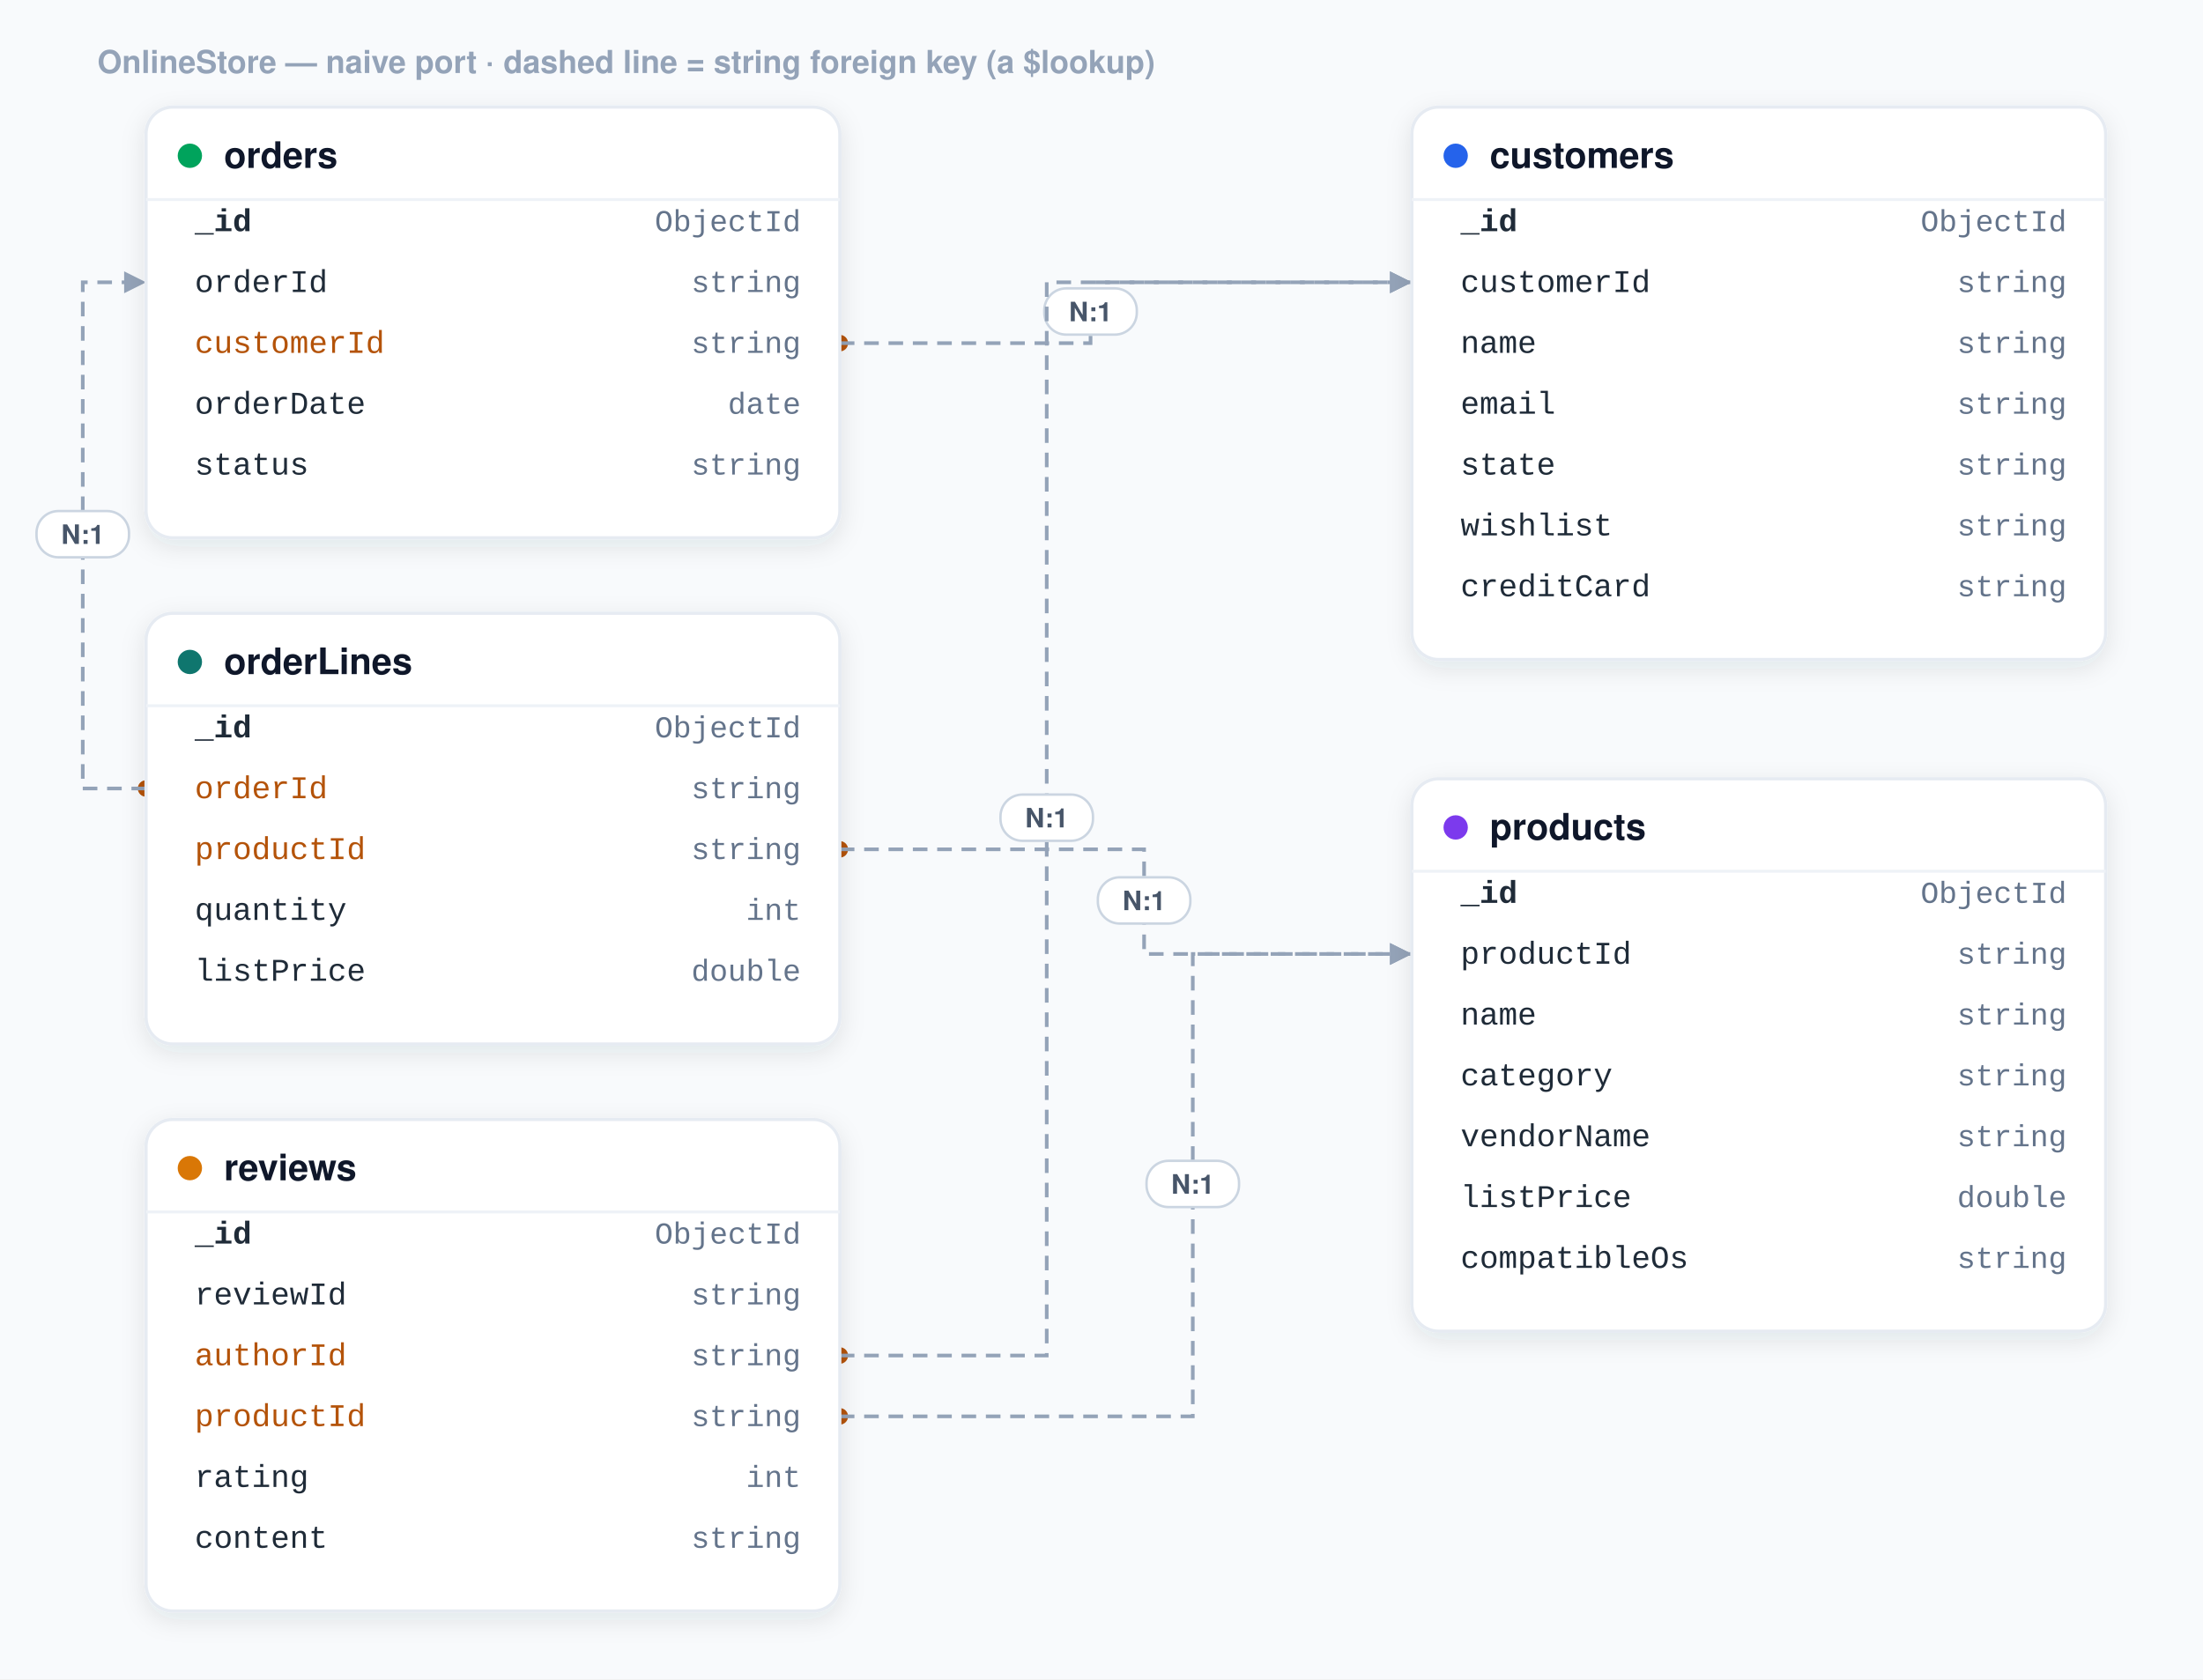
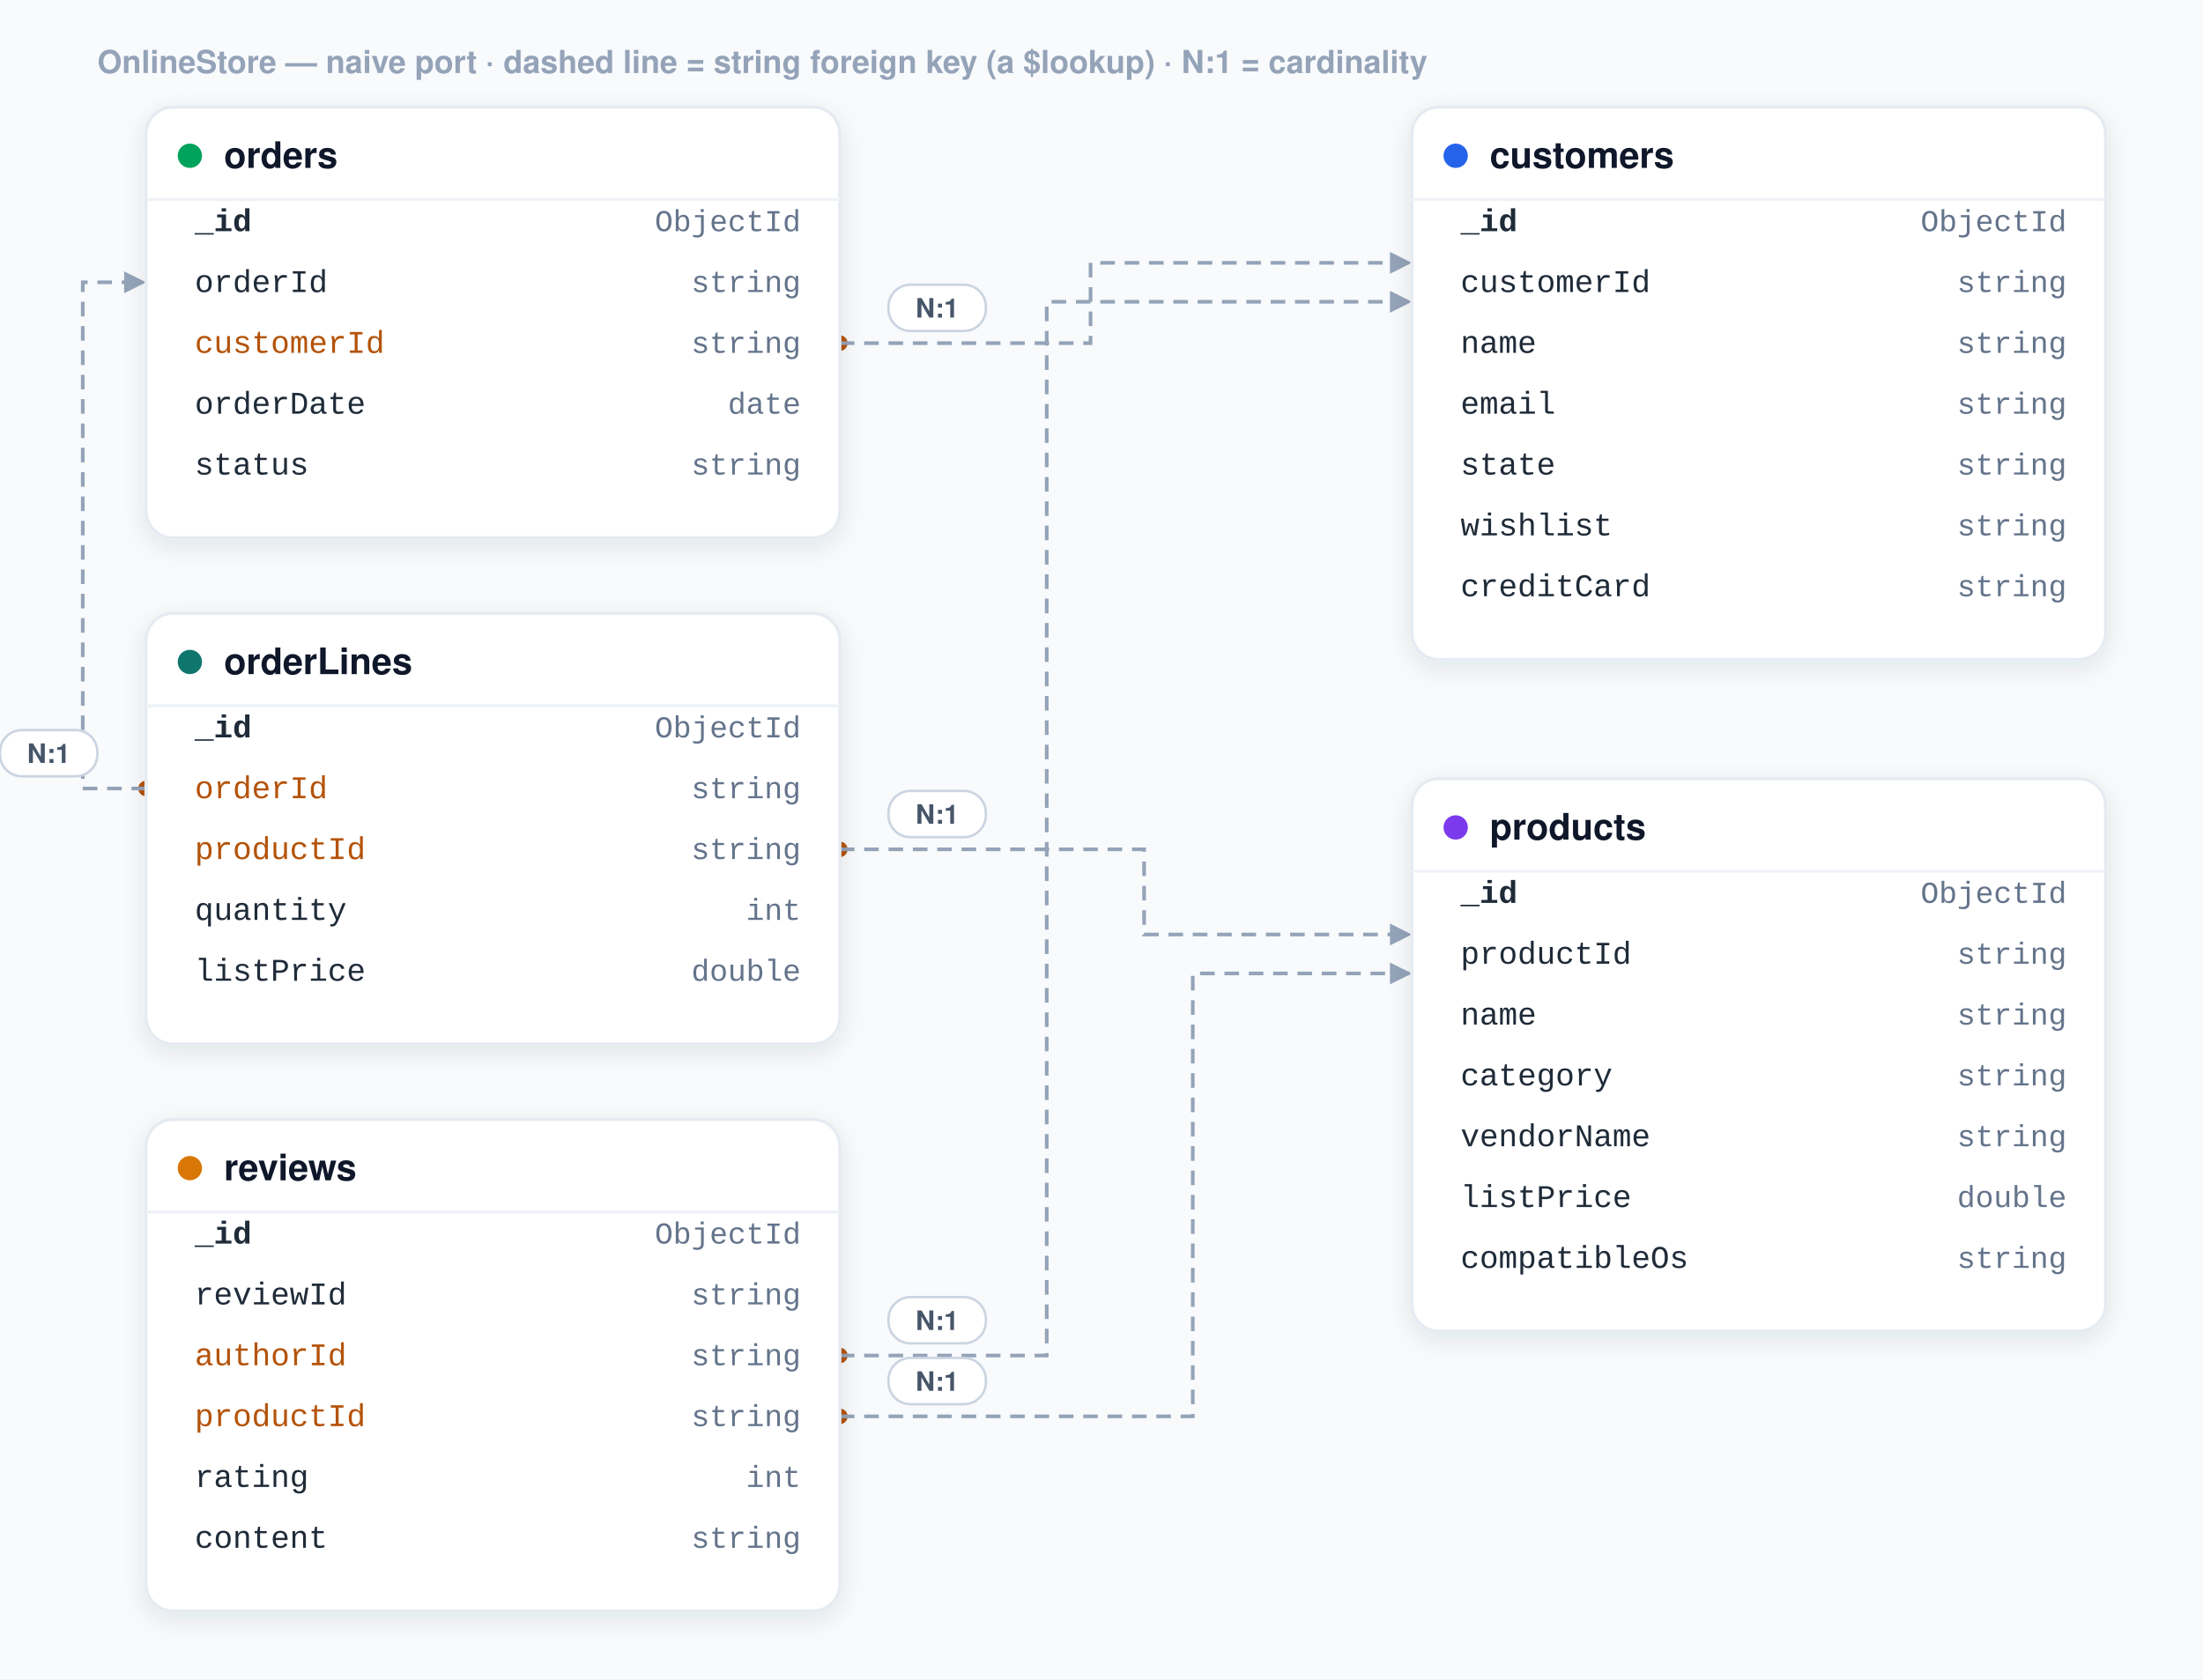
<svg xmlns="http://www.w3.org/2000/svg" viewBox="0 0 905 690" font-family="'Segoe UI', Helvetica, Arial, sans-serif">
  <defs>
    <filter id="sh" x="-8%" y="-8%" width="116%" height="122%">
      <feDropShadow dx="0" dy="3" stdDeviation="5" flood-color="#1e293b" flood-opacity="0.10" />
    </filter>
  </defs>
  <rect width="905" height="690" fill="#f8fafc" />
-   <text x="40" y="30" font-size="13" font-family="'Segoe UI', Helvetica, Arial, sans-serif" fill="#94a3b8" font-weight="600">OnlineStore — naive port  ·  dashed line = string foreign key (a $lookup)</text>
-   <circle cx="345" cy="141" r="3.4" fill="#b45309" />
-   <path d="M345,141 H448 V116 H580" fill="none" stroke="#94a3b8" stroke-width="1.5" stroke-dasharray="6,4" />
-   <path d="M580,116 l-9,-4.5 l0,9 z" fill="#94a3b8" />
-   <rect x="429" y="118.5" width="38" height="19" rx="9" fill="#fff" stroke="#cbd5e1" stroke-width="1" />
-   <text x="448" y="132" font-size="11" font-weight="700" text-anchor="middle" fill="#475569" font-family="'Segoe UI', Helvetica, Arial, sans-serif">N:1</text>
-   <circle cx="60" cy="324" r="3.4" fill="#b45309" />
+   <text x="40" y="30" font-size="13" font-family="'Segoe UI', Helvetica, Arial, sans-serif" fill="#94a3b8" font-weight="600">OnlineStore — naive port  ·  dashed line = string foreign key (a $lookup)  ·  N:1 = cardinality</text>
+   <circle cx="345" cy="141" r="3.2" fill="#b45309" />
+   <path d="M345,141 H448 V108 H580" fill="none" stroke="#94a3b8" stroke-width="1.5" stroke-dasharray="6,4" />
+   <path d="M580,108 l-9,-4.5 l0,9 z" fill="#94a3b8" />
+   <rect x="365" y="117" width="40" height="19" rx="9" fill="#fff" stroke="#cbd5e1" stroke-width="1" />
+   <text x="385" y="130.5" font-size="11" font-weight="700" text-anchor="middle" fill="#475569" font-family="'Segoe UI', Helvetica, Arial, sans-serif">N:1</text>
+   <circle cx="60" cy="324" r="3.2" fill="#b45309" />
  <path d="M60,324 H34 V116 H60" fill="none" stroke="#94a3b8" stroke-width="1.5" stroke-dasharray="6,4" />
  <path d="M60,116 l-9,-4.5 l0,9 z" fill="#94a3b8" />
-   <rect x="15" y="210" width="38" height="19" rx="9" fill="#fff" stroke="#cbd5e1" stroke-width="1" />
-   <text x="34" y="223.5" font-size="11" font-weight="700" text-anchor="middle" fill="#475569" font-family="'Segoe UI', Helvetica, Arial, sans-serif">N:1</text>
-   <circle cx="345" cy="349" r="3.4" fill="#b45309" />
-   <path d="M345,349 H470 V392 H580" fill="none" stroke="#94a3b8" stroke-width="1.5" stroke-dasharray="6,4" />
-   <path d="M580,392 l-9,-4.5 l0,9 z" fill="#94a3b8" />
-   <rect x="451" y="360.5" width="38" height="19" rx="9" fill="#fff" stroke="#cbd5e1" stroke-width="1" />
-   <text x="470" y="374" font-size="11" font-weight="700" text-anchor="middle" fill="#475569" font-family="'Segoe UI', Helvetica, Arial, sans-serif">N:1</text>
-   <circle cx="345" cy="557" r="3.4" fill="#b45309" />
-   <path d="M345,557 H430 V116 H580" fill="none" stroke="#94a3b8" stroke-width="1.5" stroke-dasharray="6,4" />
-   <path d="M580,116 l-9,-4.5 l0,9 z" fill="#94a3b8" />
-   <rect x="411" y="326.5" width="38" height="19" rx="9" fill="#fff" stroke="#cbd5e1" stroke-width="1" />
-   <text x="430" y="340" font-size="11" font-weight="700" text-anchor="middle" fill="#475569" font-family="'Segoe UI', Helvetica, Arial, sans-serif">N:1</text>
-   <circle cx="345" cy="582" r="3.4" fill="#b45309" />
-   <path d="M345,582 H490 V392 H580" fill="none" stroke="#94a3b8" stroke-width="1.5" stroke-dasharray="6,4" />
-   <path d="M580,392 l-9,-4.5 l0,9 z" fill="#94a3b8" />
-   <rect x="471" y="477" width="38" height="19" rx="9" fill="#fff" stroke="#cbd5e1" stroke-width="1" />
-   <text x="490" y="490.5" font-size="11" font-weight="700" text-anchor="middle" fill="#475569" font-family="'Segoe UI', Helvetica, Arial, sans-serif">N:1</text>
+   <rect x="0" y="300" width="40" height="19" rx="9" fill="#fff" stroke="#cbd5e1" stroke-width="1" />
+   <text x="20" y="313.5" font-size="11" font-weight="700" text-anchor="middle" fill="#475569" font-family="'Segoe UI', Helvetica, Arial, sans-serif">N:1</text>
+   <circle cx="345" cy="349" r="3.2" fill="#b45309" />
+   <path d="M345,349 H470 V384 H580" fill="none" stroke="#94a3b8" stroke-width="1.5" stroke-dasharray="6,4" />
+   <path d="M580,384 l-9,-4.5 l0,9 z" fill="#94a3b8" />
+   <rect x="365" y="325" width="40" height="19" rx="9" fill="#fff" stroke="#cbd5e1" stroke-width="1" />
+   <text x="385" y="338.5" font-size="11" font-weight="700" text-anchor="middle" fill="#475569" font-family="'Segoe UI', Helvetica, Arial, sans-serif">N:1</text>
+   <circle cx="345" cy="557" r="3.2" fill="#b45309" />
+   <path d="M345,557 H430 V124 H580" fill="none" stroke="#94a3b8" stroke-width="1.5" stroke-dasharray="6,4" />
+   <path d="M580,124 l-9,-4.5 l0,9 z" fill="#94a3b8" />
+   <rect x="365" y="533" width="40" height="19" rx="9" fill="#fff" stroke="#cbd5e1" stroke-width="1" />
+   <text x="385" y="546.5" font-size="11" font-weight="700" text-anchor="middle" fill="#475569" font-family="'Segoe UI', Helvetica, Arial, sans-serif">N:1</text>
+   <circle cx="345" cy="582" r="3.2" fill="#b45309" />
+   <path d="M345,582 H490 V400 H580" fill="none" stroke="#94a3b8" stroke-width="1.5" stroke-dasharray="6,4" />
+   <path d="M580,400 l-9,-4.5 l0,9 z" fill="#94a3b8" />
+   <rect x="365" y="558" width="40" height="19" rx="9" fill="#fff" stroke="#cbd5e1" stroke-width="1" />
+   <text x="385" y="571.5" font-size="11" font-weight="700" text-anchor="middle" fill="#475569" font-family="'Segoe UI', Helvetica, Arial, sans-serif">N:1</text>
  <rect x="60" y="44" width="285" height="177" rx="11" fill="#ffffff" stroke="#e6ebf2" stroke-width="1.3" filter="url(#sh)" />
  <circle cx="78" cy="64" r="5" fill="#00a35c" />
  <text x="92" y="69" font-size="15" font-weight="800" fill="#0f172a" font-family="'Segoe UI', Helvetica, Arial, sans-serif">orders</text>
  <line x1="60" y1="82" x2="345" y2="82" stroke="#eef2f7" stroke-width="1.2" />
  <text x="80" y="95" font-size="13" font-family="Consolas, 'Courier New', monospace" font-weight="700" fill="#1f2b38">_id</text>
  <text x="329" y="95" font-size="12.5" font-family="Consolas, 'Courier New', monospace" text-anchor="end" fill="#64748b">ObjectId</text>
  <text x="80" y="120" font-size="13" font-family="Consolas, 'Courier New', monospace" font-weight="500" fill="#1f2b38">orderId</text>
  <text x="329" y="120" font-size="12.5" font-family="Consolas, 'Courier New', monospace" text-anchor="end" fill="#64748b">string</text>
  <text x="80" y="145" font-size="13" font-family="Consolas, 'Courier New', monospace" font-weight="500" fill="#b45309">customerId</text>
  <text x="329" y="145" font-size="12.5" font-family="Consolas, 'Courier New', monospace" text-anchor="end" fill="#64748b">string</text>
  <text x="80" y="170" font-size="13" font-family="Consolas, 'Courier New', monospace" font-weight="500" fill="#1f2b38">orderDate</text>
  <text x="329" y="170" font-size="12.5" font-family="Consolas, 'Courier New', monospace" text-anchor="end" fill="#64748b">date</text>
  <text x="80" y="195" font-size="13" font-family="Consolas, 'Courier New', monospace" font-weight="500" fill="#1f2b38">status</text>
  <text x="329" y="195" font-size="12.5" font-family="Consolas, 'Courier New', monospace" text-anchor="end" fill="#64748b">string</text>
  <rect x="60" y="252" width="285" height="177" rx="11" fill="#ffffff" stroke="#e6ebf2" stroke-width="1.3" filter="url(#sh)" />
  <circle cx="78" cy="272" r="5" fill="#0f766e" />
  <text x="92" y="277" font-size="15" font-weight="800" fill="#0f172a" font-family="'Segoe UI', Helvetica, Arial, sans-serif">orderLines</text>
  <line x1="60" y1="290" x2="345" y2="290" stroke="#eef2f7" stroke-width="1.2" />
  <text x="80" y="303" font-size="13" font-family="Consolas, 'Courier New', monospace" font-weight="700" fill="#1f2b38">_id</text>
  <text x="329" y="303" font-size="12.5" font-family="Consolas, 'Courier New', monospace" text-anchor="end" fill="#64748b">ObjectId</text>
  <text x="80" y="328" font-size="13" font-family="Consolas, 'Courier New', monospace" font-weight="500" fill="#b45309">orderId</text>
  <text x="329" y="328" font-size="12.5" font-family="Consolas, 'Courier New', monospace" text-anchor="end" fill="#64748b">string</text>
  <text x="80" y="353" font-size="13" font-family="Consolas, 'Courier New', monospace" font-weight="500" fill="#b45309">productId</text>
  <text x="329" y="353" font-size="12.5" font-family="Consolas, 'Courier New', monospace" text-anchor="end" fill="#64748b">string</text>
  <text x="80" y="378" font-size="13" font-family="Consolas, 'Courier New', monospace" font-weight="500" fill="#1f2b38">quantity</text>
  <text x="329" y="378" font-size="12.5" font-family="Consolas, 'Courier New', monospace" text-anchor="end" fill="#64748b">int</text>
  <text x="80" y="403" font-size="13" font-family="Consolas, 'Courier New', monospace" font-weight="500" fill="#1f2b38">listPrice</text>
  <text x="329" y="403" font-size="12.5" font-family="Consolas, 'Courier New', monospace" text-anchor="end" fill="#64748b">double</text>
  <rect x="60" y="460" width="285" height="202" rx="11" fill="#ffffff" stroke="#e6ebf2" stroke-width="1.3" filter="url(#sh)" />
  <circle cx="78" cy="480" r="5" fill="#d97706" />
  <text x="92" y="485" font-size="15" font-weight="800" fill="#0f172a" font-family="'Segoe UI', Helvetica, Arial, sans-serif">reviews</text>
  <line x1="60" y1="498" x2="345" y2="498" stroke="#eef2f7" stroke-width="1.2" />
  <text x="80" y="511" font-size="13" font-family="Consolas, 'Courier New', monospace" font-weight="700" fill="#1f2b38">_id</text>
  <text x="329" y="511" font-size="12.5" font-family="Consolas, 'Courier New', monospace" text-anchor="end" fill="#64748b">ObjectId</text>
  <text x="80" y="536" font-size="13" font-family="Consolas, 'Courier New', monospace" font-weight="500" fill="#1f2b38">reviewId</text>
  <text x="329" y="536" font-size="12.5" font-family="Consolas, 'Courier New', monospace" text-anchor="end" fill="#64748b">string</text>
  <text x="80" y="561" font-size="13" font-family="Consolas, 'Courier New', monospace" font-weight="500" fill="#b45309">authorId</text>
  <text x="329" y="561" font-size="12.5" font-family="Consolas, 'Courier New', monospace" text-anchor="end" fill="#64748b">string</text>
  <text x="80" y="586" font-size="13" font-family="Consolas, 'Courier New', monospace" font-weight="500" fill="#b45309">productId</text>
  <text x="329" y="586" font-size="12.5" font-family="Consolas, 'Courier New', monospace" text-anchor="end" fill="#64748b">string</text>
  <text x="80" y="611" font-size="13" font-family="Consolas, 'Courier New', monospace" font-weight="500" fill="#1f2b38">rating</text>
  <text x="329" y="611" font-size="12.5" font-family="Consolas, 'Courier New', monospace" text-anchor="end" fill="#64748b">int</text>
  <text x="80" y="636" font-size="13" font-family="Consolas, 'Courier New', monospace" font-weight="500" fill="#1f2b38">content</text>
  <text x="329" y="636" font-size="12.5" font-family="Consolas, 'Courier New', monospace" text-anchor="end" fill="#64748b">string</text>
  <rect x="580" y="44" width="285" height="227" rx="11" fill="#ffffff" stroke="#e6ebf2" stroke-width="1.3" filter="url(#sh)" />
  <circle cx="598" cy="64" r="5" fill="#2563eb" />
  <text x="612" y="69" font-size="15" font-weight="800" fill="#0f172a" font-family="'Segoe UI', Helvetica, Arial, sans-serif">customers</text>
  <line x1="580" y1="82" x2="865" y2="82" stroke="#eef2f7" stroke-width="1.2" />
  <text x="600" y="95" font-size="13" font-family="Consolas, 'Courier New', monospace" font-weight="700" fill="#1f2b38">_id</text>
  <text x="849" y="95" font-size="12.5" font-family="Consolas, 'Courier New', monospace" text-anchor="end" fill="#64748b">ObjectId</text>
  <text x="600" y="120" font-size="13" font-family="Consolas, 'Courier New', monospace" font-weight="500" fill="#1f2b38">customerId</text>
  <text x="849" y="120" font-size="12.5" font-family="Consolas, 'Courier New', monospace" text-anchor="end" fill="#64748b">string</text>
  <text x="600" y="145" font-size="13" font-family="Consolas, 'Courier New', monospace" font-weight="500" fill="#1f2b38">name</text>
  <text x="849" y="145" font-size="12.5" font-family="Consolas, 'Courier New', monospace" text-anchor="end" fill="#64748b">string</text>
  <text x="600" y="170" font-size="13" font-family="Consolas, 'Courier New', monospace" font-weight="500" fill="#1f2b38">email</text>
  <text x="849" y="170" font-size="12.5" font-family="Consolas, 'Courier New', monospace" text-anchor="end" fill="#64748b">string</text>
  <text x="600" y="195" font-size="13" font-family="Consolas, 'Courier New', monospace" font-weight="500" fill="#1f2b38">state</text>
  <text x="849" y="195" font-size="12.5" font-family="Consolas, 'Courier New', monospace" text-anchor="end" fill="#64748b">string</text>
  <text x="600" y="220" font-size="13" font-family="Consolas, 'Courier New', monospace" font-weight="500" fill="#1f2b38">wishlist</text>
  <text x="849" y="220" font-size="12.5" font-family="Consolas, 'Courier New', monospace" text-anchor="end" fill="#64748b">string</text>
  <text x="600" y="245" font-size="13" font-family="Consolas, 'Courier New', monospace" font-weight="500" fill="#1f2b38">creditCard</text>
  <text x="849" y="245" font-size="12.5" font-family="Consolas, 'Courier New', monospace" text-anchor="end" fill="#64748b">string</text>
  <rect x="580" y="320" width="285" height="227" rx="11" fill="#ffffff" stroke="#e6ebf2" stroke-width="1.3" filter="url(#sh)" />
  <circle cx="598" cy="340" r="5" fill="#7c3aed" />
  <text x="612" y="345" font-size="15" font-weight="800" fill="#0f172a" font-family="'Segoe UI', Helvetica, Arial, sans-serif">products</text>
  <line x1="580" y1="358" x2="865" y2="358" stroke="#eef2f7" stroke-width="1.2" />
  <text x="600" y="371" font-size="13" font-family="Consolas, 'Courier New', monospace" font-weight="700" fill="#1f2b38">_id</text>
  <text x="849" y="371" font-size="12.5" font-family="Consolas, 'Courier New', monospace" text-anchor="end" fill="#64748b">ObjectId</text>
  <text x="600" y="396" font-size="13" font-family="Consolas, 'Courier New', monospace" font-weight="500" fill="#1f2b38">productId</text>
  <text x="849" y="396" font-size="12.5" font-family="Consolas, 'Courier New', monospace" text-anchor="end" fill="#64748b">string</text>
  <text x="600" y="421" font-size="13" font-family="Consolas, 'Courier New', monospace" font-weight="500" fill="#1f2b38">name</text>
  <text x="849" y="421" font-size="12.5" font-family="Consolas, 'Courier New', monospace" text-anchor="end" fill="#64748b">string</text>
  <text x="600" y="446" font-size="13" font-family="Consolas, 'Courier New', monospace" font-weight="500" fill="#1f2b38">category</text>
  <text x="849" y="446" font-size="12.5" font-family="Consolas, 'Courier New', monospace" text-anchor="end" fill="#64748b">string</text>
  <text x="600" y="471" font-size="13" font-family="Consolas, 'Courier New', monospace" font-weight="500" fill="#1f2b38">vendorName</text>
  <text x="849" y="471" font-size="12.5" font-family="Consolas, 'Courier New', monospace" text-anchor="end" fill="#64748b">string</text>
  <text x="600" y="496" font-size="13" font-family="Consolas, 'Courier New', monospace" font-weight="500" fill="#1f2b38">listPrice</text>
  <text x="849" y="496" font-size="12.5" font-family="Consolas, 'Courier New', monospace" text-anchor="end" fill="#64748b">double</text>
  <text x="600" y="521" font-size="13" font-family="Consolas, 'Courier New', monospace" font-weight="500" fill="#1f2b38">compatibleOs</text>
  <text x="849" y="521" font-size="12.5" font-family="Consolas, 'Courier New', monospace" text-anchor="end" fill="#64748b">string</text>
</svg>
